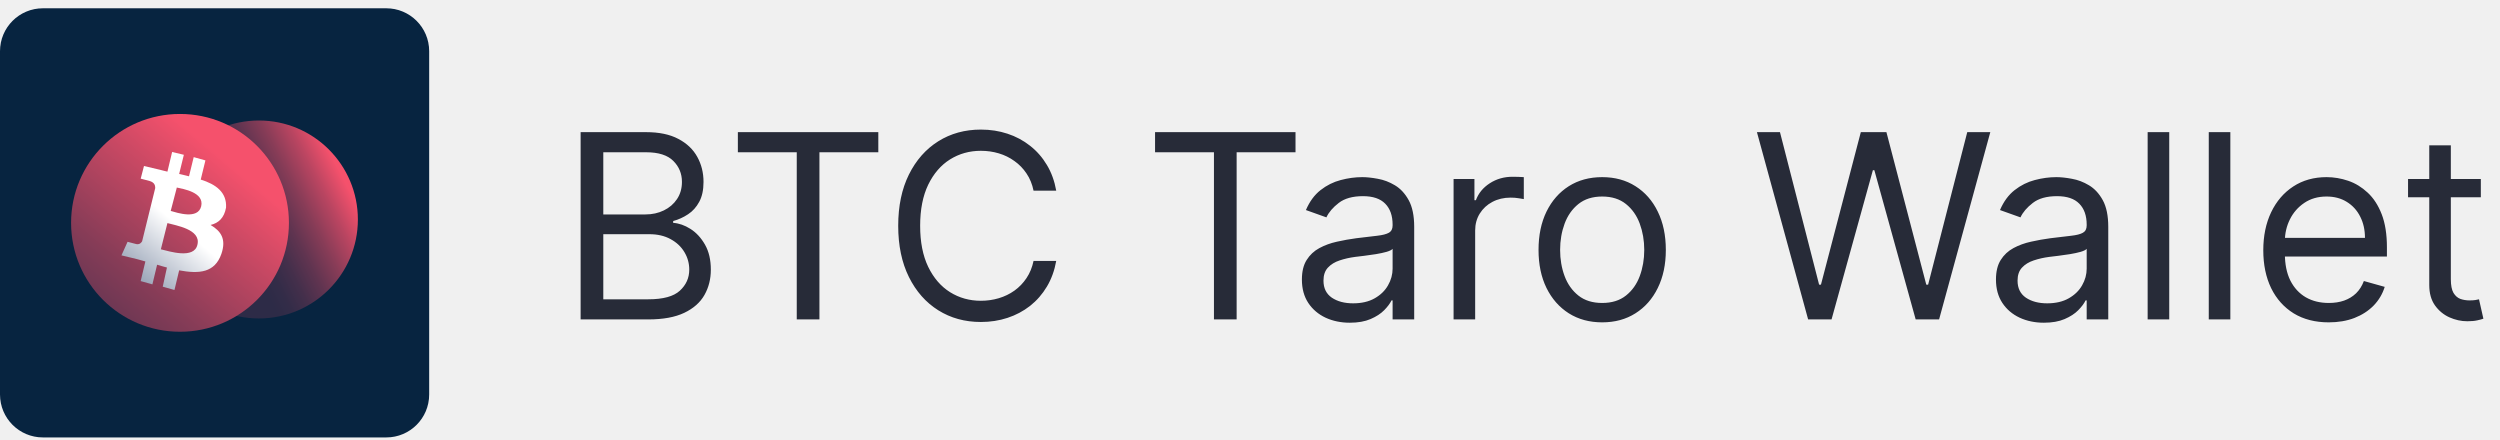
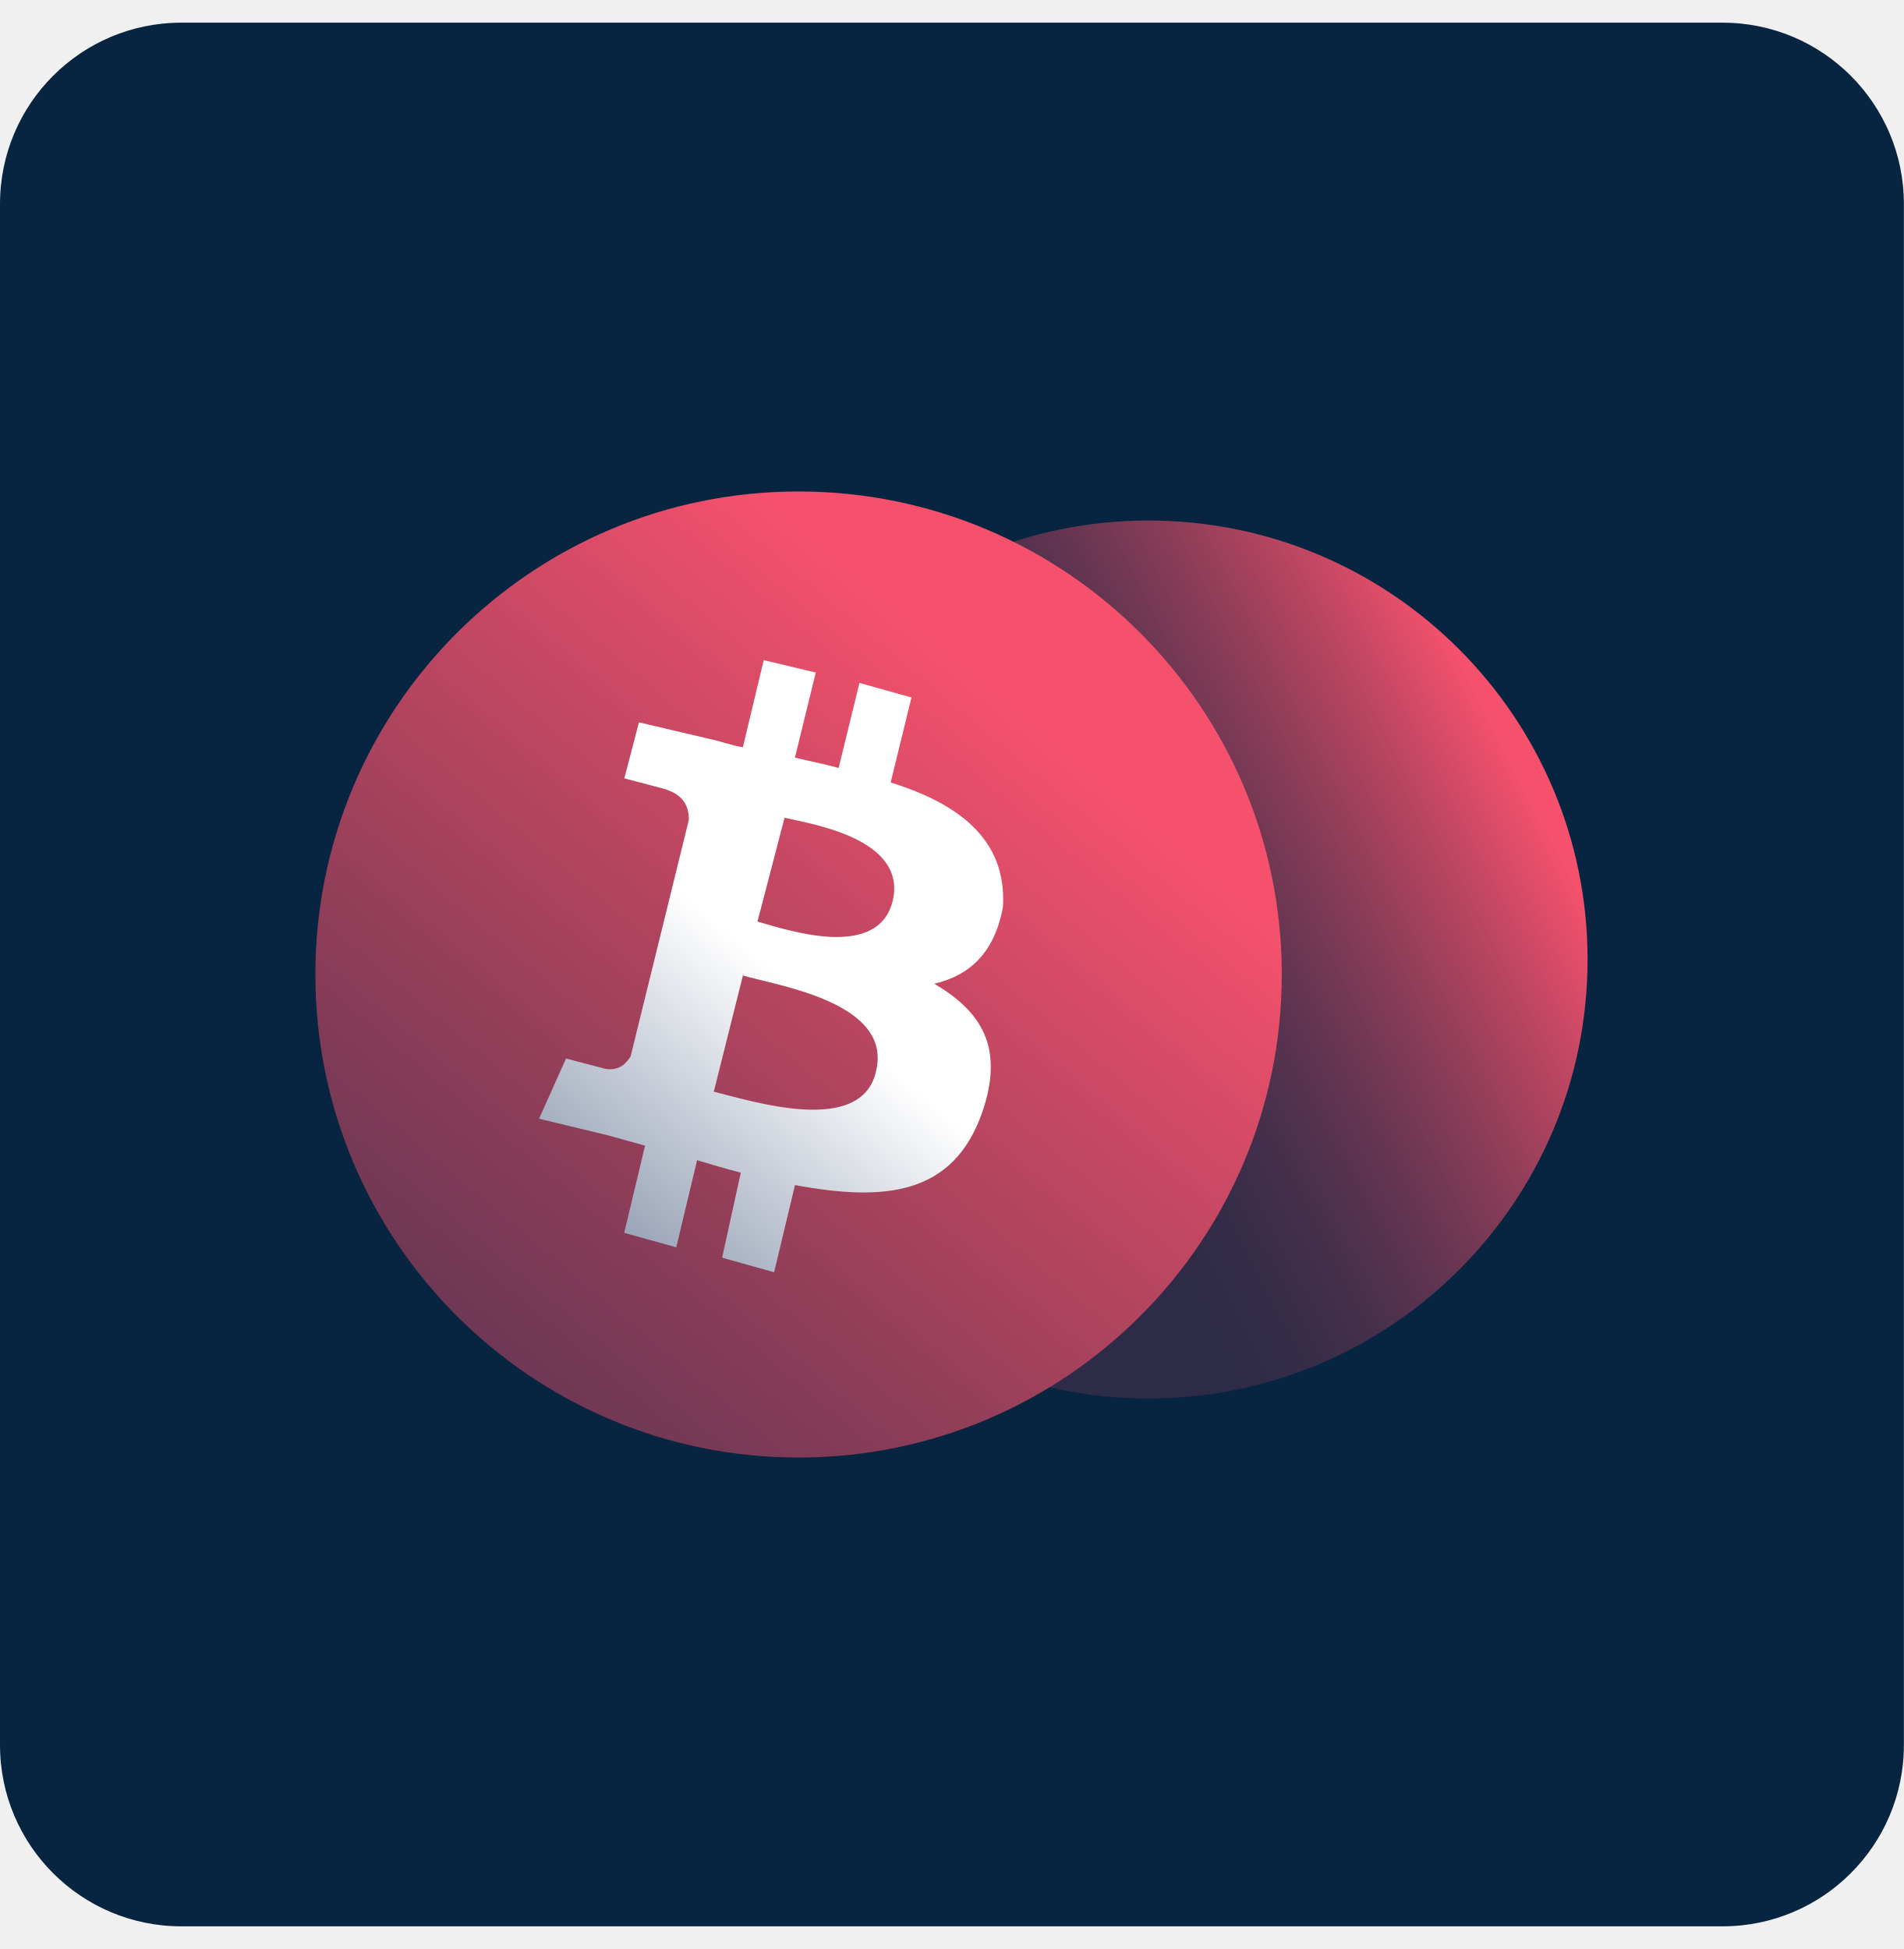
- <svg xmlns="http://www.w3.org/2000/svg" width="233" height="41" viewBox="0 0 233 41" fill="none">
-   <g clip-path="url(#clip0_4166_554)">
-     <path d="M0 4.771C0 2.561 1.791 0.771 4 0.771H36C38.209 0.771 40 2.561 40 4.771V36.77C40 38.98 38.209 40.77 36 40.77H4C1.791 40.77 0 38.98 0 36.77V4.771Z" fill="white" />
-     <rect y="0.771" width="40" height="40" fill="#072440" />
-     <g clip-path="url(#clip1_4166_554)">
-       <path d="M24.128 29.68C29.223 29.68 33.354 25.55 33.354 20.456C33.354 15.361 29.223 11.231 24.128 11.231C19.033 11.231 14.902 15.361 14.902 20.456C14.902 25.55 19.033 29.68 24.128 29.68Z" fill="url(#paint0_linear_4166_554)" />
-       <path d="M16.776 30.92C22.383 30.92 26.928 26.376 26.928 20.77C26.928 15.165 22.383 10.621 16.776 10.621C11.17 10.621 6.625 15.165 6.625 20.77C6.625 26.376 11.17 30.92 16.776 30.92Z" fill="url(#paint1_linear_4166_554)" />
-       <path d="M18.708 16.737L19.145 14.949L18.053 14.644L17.615 16.431C17.309 16.344 17.048 16.3 16.697 16.214L17.135 14.426L16.042 14.165L15.604 15.996C15.342 15.952 15.123 15.865 14.905 15.821L13.419 15.473L13.113 16.65L13.944 16.868C14.382 16.998 14.469 17.26 14.469 17.522L13.244 22.493C13.157 22.623 13.027 22.798 12.72 22.754L11.889 22.537L11.32 23.801L12.763 24.149L13.549 24.367L13.111 26.198L14.204 26.504L14.641 24.672C14.947 24.759 15.21 24.847 15.559 24.934L15.167 26.721L16.26 27.027L16.697 25.196C18.577 25.544 20.019 25.413 20.631 23.67C21.112 22.275 20.587 21.533 19.625 20.966C20.369 20.791 20.892 20.312 21.067 19.352C21.155 17.913 20.106 17.171 18.707 16.736L18.708 16.737ZM18.402 22.798C18.097 24.193 15.735 23.408 14.992 23.235L15.604 20.792C16.348 21.01 18.751 21.359 18.401 22.798H18.402ZM18.752 19.222C18.446 20.486 16.523 19.832 15.911 19.659L16.48 17.478C17.048 17.608 19.057 17.914 18.752 19.222Z" fill="url(#paint2_linear_4166_554)" />
+ <svg xmlns="http://www.w3.org/2000/svg" width="42" height="43" fill="none">
+   <g clip-path="url(#a)">
+     <path fill="#fff" d="M0 4.5a4 4 0 0 1 4-4h34a4 4 0 0 1 4 4v34a4 4 0 0 1-4 4H4a4 4 0 0 1-4-4z" />
+     <path fill="#072440" d="M0 .5h42v42H0z" />
+     <g clip-path="url(#b)">
+       <path fill="url(#c)" d="M25.335 30.855c5.35 0 9.687-4.336 9.687-9.685s-4.337-9.686-9.687-9.686-9.687 4.336-9.687 9.686 4.337 9.685 9.687 9.685" />
+       <path fill="url(#d)" d="M17.616 32.157c5.887 0 10.66-4.771 10.66-10.657s-4.773-10.657-10.66-10.657S6.957 15.614 6.957 21.5s4.772 10.657 10.66 10.657" />
+       <path fill="url(#e)" d="m19.648 17.265.459-1.877-1.147-.321-.46 1.877c-.32-.092-.595-.138-.964-.229l.46-1.877-1.148-.274-.46 1.922c-.275-.046-.505-.137-.733-.183l-1.56-.366-.322 1.236.873.229c.46.137.55.412.55.687l-1.285 5.219c-.091.137-.229.32-.55.275l-.874-.229-.596 1.328 1.514.365.825.229-.46 1.923 1.148.32.46-1.922c.32.091.597.183.964.275l-.412 1.876 1.147.321.46-1.923c1.973.366 3.488.229 4.13-1.602.505-1.465-.047-2.244-1.057-2.84.782-.183 1.331-.686 1.515-1.694.092-1.51-1.01-2.29-2.479-2.747zm-.321 6.364c-.321 1.465-2.8.64-3.581.458l.643-2.565c.78.229 3.303.596 2.937 2.107m.367-3.755c-.321 1.328-2.34.64-2.983.458l.597-2.29c.597.138 2.707.459 2.386 1.832" />
    </g>
  </g>
-   <path d="M54.114 29.77V12.316H60.216C61.432 12.316 62.435 12.526 63.224 12.947C64.014 13.361 64.602 13.921 64.989 14.626C65.375 15.325 65.568 16.1 65.568 16.952C65.568 17.702 65.435 18.322 65.168 18.81C64.906 19.299 64.56 19.685 64.128 19.969C63.702 20.253 63.239 20.464 62.739 20.6V20.77C63.273 20.805 63.81 20.992 64.349 21.333C64.889 21.674 65.341 22.163 65.704 22.799C66.068 23.435 66.25 24.214 66.25 25.134C66.25 26.009 66.051 26.796 65.653 27.495C65.256 28.194 64.628 28.748 63.77 29.157C62.912 29.566 61.795 29.77 60.42 29.77H54.114ZM56.227 27.895H60.42C61.801 27.895 62.781 27.628 63.361 27.094C63.946 26.555 64.239 25.901 64.239 25.134C64.239 24.543 64.088 23.998 63.787 23.498C63.486 22.992 63.057 22.589 62.5 22.288C61.943 21.981 61.284 21.827 60.523 21.827H56.227V27.895ZM56.227 19.986H60.148C60.784 19.986 61.358 19.861 61.869 19.611C62.386 19.361 62.795 19.009 63.097 18.555C63.403 18.1 63.557 17.566 63.557 16.952C63.557 16.185 63.29 15.535 62.756 15.001C62.222 14.461 61.375 14.191 60.216 14.191H56.227V19.986ZM68.769 14.191V12.316H81.859V14.191H76.371V29.77H74.257V14.191H68.769ZM98.44 17.77H96.327C96.202 17.163 95.983 16.628 95.671 16.168C95.364 15.708 94.989 15.322 94.546 15.009C94.108 14.691 93.622 14.452 93.088 14.293C92.554 14.134 91.997 14.055 91.418 14.055C90.361 14.055 89.403 14.322 88.546 14.856C87.693 15.39 87.014 16.177 86.508 17.216C86.008 18.256 85.758 19.532 85.758 21.043C85.758 22.555 86.008 23.83 86.508 24.87C87.014 25.91 87.693 26.697 88.546 27.231C89.403 27.765 90.361 28.032 91.418 28.032C91.997 28.032 92.554 27.952 93.088 27.793C93.622 27.634 94.108 27.398 94.546 27.086C94.989 26.768 95.364 26.378 95.671 25.918C95.983 25.452 96.202 24.918 96.327 24.316H98.44C98.281 25.208 97.992 26.006 97.571 26.711C97.151 27.415 96.628 28.015 96.003 28.509C95.378 28.998 94.676 29.37 93.898 29.626C93.125 29.881 92.298 30.009 91.418 30.009C89.929 30.009 88.605 29.645 87.446 28.918C86.287 28.191 85.375 27.157 84.71 25.816C84.046 24.475 83.713 22.884 83.713 21.043C83.713 19.202 84.046 17.611 84.71 16.27C85.375 14.93 86.287 13.896 87.446 13.168C88.605 12.441 89.929 12.077 91.418 12.077C92.298 12.077 93.125 12.205 93.898 12.461C94.676 12.716 95.378 13.091 96.003 13.586C96.628 14.075 97.151 14.671 97.571 15.376C97.992 16.075 98.281 16.873 98.44 17.77ZM107.651 14.191V12.316H120.742V14.191H115.254V29.77H113.14V14.191H107.651ZM125.803 30.077C124.973 30.077 124.22 29.921 123.544 29.609C122.868 29.29 122.331 28.833 121.933 28.236C121.536 27.634 121.337 26.907 121.337 26.055C121.337 25.305 121.484 24.697 121.78 24.231C122.075 23.759 122.47 23.39 122.964 23.123C123.459 22.856 124.004 22.657 124.601 22.526C125.203 22.39 125.808 22.282 126.416 22.202C127.212 22.1 127.857 22.023 128.351 21.972C128.851 21.915 129.214 21.822 129.442 21.691C129.675 21.56 129.791 21.333 129.791 21.009V20.941C129.791 20.1 129.561 19.447 129.101 18.981C128.646 18.515 127.956 18.282 127.03 18.282C126.07 18.282 125.317 18.492 124.771 18.913C124.226 19.333 123.842 19.782 123.621 20.259L121.712 19.577C122.053 18.782 122.507 18.163 123.075 17.719C123.649 17.27 124.274 16.958 124.95 16.782C125.632 16.6 126.303 16.509 126.962 16.509C127.382 16.509 127.865 16.56 128.411 16.663C128.962 16.759 129.493 16.961 130.004 17.268C130.521 17.575 130.95 18.038 131.291 18.657C131.632 19.276 131.803 20.106 131.803 21.145V29.77H129.791V27.998H129.689C129.553 28.282 129.325 28.586 129.007 28.91C128.689 29.234 128.266 29.509 127.737 29.736C127.209 29.964 126.564 30.077 125.803 30.077ZM126.109 28.27C126.905 28.27 127.575 28.114 128.121 27.802C128.672 27.489 129.087 27.086 129.365 26.591C129.649 26.097 129.791 25.577 129.791 25.032V23.191C129.706 23.293 129.518 23.387 129.229 23.472C128.945 23.552 128.615 23.623 128.24 23.685C127.871 23.742 127.51 23.793 127.158 23.839C126.811 23.878 126.53 23.913 126.314 23.941C125.791 24.009 125.303 24.12 124.848 24.273C124.399 24.421 124.036 24.645 123.757 24.947C123.484 25.242 123.348 25.645 123.348 26.157C123.348 26.856 123.607 27.384 124.124 27.742C124.646 28.094 125.308 28.27 126.109 28.27ZM135.474 29.77V16.68H137.417V18.657H137.553C137.792 18.009 138.224 17.484 138.849 17.08C139.474 16.677 140.178 16.475 140.962 16.475C141.11 16.475 141.295 16.478 141.516 16.484C141.738 16.489 141.906 16.498 142.019 16.509V18.555C141.951 18.538 141.795 18.512 141.55 18.478C141.312 18.438 141.059 18.418 140.792 18.418C140.156 18.418 139.587 18.552 139.087 18.819C138.593 19.08 138.201 19.444 137.911 19.91C137.627 20.37 137.485 20.895 137.485 21.486V29.77H135.474ZM149.323 30.043C148.141 30.043 147.104 29.762 146.212 29.2C145.326 28.637 144.633 27.85 144.133 26.839C143.638 25.827 143.391 24.645 143.391 23.293C143.391 21.93 143.638 20.739 144.133 19.722C144.633 18.705 145.326 17.915 146.212 17.353C147.104 16.79 148.141 16.509 149.323 16.509C150.505 16.509 151.539 16.79 152.425 17.353C153.317 17.915 154.011 18.705 154.505 19.722C155.005 20.739 155.255 21.93 155.255 23.293C155.255 24.645 155.005 25.827 154.505 26.839C154.011 27.85 153.317 28.637 152.425 29.2C151.539 29.762 150.505 30.043 149.323 30.043ZM149.323 28.236C150.221 28.236 150.96 28.006 151.539 27.546C152.119 27.086 152.548 26.481 152.826 25.731C153.104 24.981 153.244 24.168 153.244 23.293C153.244 22.418 153.104 21.603 152.826 20.847C152.548 20.091 152.119 19.481 151.539 19.015C150.96 18.549 150.221 18.316 149.323 18.316C148.425 18.316 147.687 18.549 147.107 19.015C146.528 19.481 146.099 20.091 145.82 20.847C145.542 21.603 145.403 22.418 145.403 23.293C145.403 24.168 145.542 24.981 145.82 25.731C146.099 26.481 146.528 27.086 147.107 27.546C147.687 28.006 148.425 28.236 149.323 28.236ZM168.518 29.77L163.746 12.316H165.893L169.541 26.532H169.712L173.428 12.316H175.814L179.53 26.532H179.7L183.348 12.316H185.496L180.723 29.77H178.541L174.689 15.861H174.553L170.7 29.77H168.518ZM190.49 30.077C189.661 30.077 188.908 29.921 188.232 29.609C187.555 29.29 187.018 28.833 186.621 28.236C186.223 27.634 186.024 26.907 186.024 26.055C186.024 25.305 186.172 24.697 186.467 24.231C186.763 23.759 187.158 23.39 187.652 23.123C188.146 22.856 188.692 22.657 189.288 22.526C189.891 22.39 190.496 22.282 191.104 22.202C191.899 22.1 192.544 22.023 193.038 21.972C193.538 21.915 193.902 21.822 194.129 21.691C194.362 21.56 194.479 21.333 194.479 21.009V20.941C194.479 20.1 194.249 19.447 193.788 18.981C193.334 18.515 192.643 18.282 191.717 18.282C190.757 18.282 190.004 18.492 189.459 18.913C188.913 19.333 188.53 19.782 188.308 20.259L186.399 19.577C186.74 18.782 187.195 18.163 187.763 17.719C188.337 17.27 188.962 16.958 189.638 16.782C190.32 16.6 190.99 16.509 191.649 16.509C192.07 16.509 192.553 16.56 193.098 16.663C193.649 16.759 194.18 16.961 194.692 17.268C195.209 17.575 195.638 18.038 195.979 18.657C196.32 19.276 196.49 20.106 196.49 21.145V29.77H194.479V27.998H194.376C194.24 28.282 194.013 28.586 193.695 28.91C193.376 29.234 192.953 29.509 192.425 29.736C191.896 29.964 191.251 30.077 190.49 30.077ZM190.797 28.27C191.592 28.27 192.263 28.114 192.808 27.802C193.359 27.489 193.774 27.086 194.053 26.591C194.337 26.097 194.479 25.577 194.479 25.032V23.191C194.393 23.293 194.206 23.387 193.916 23.472C193.632 23.552 193.303 23.623 192.928 23.685C192.558 23.742 192.197 23.793 191.845 23.839C191.499 23.878 191.217 23.913 191.001 23.941C190.479 24.009 189.99 24.12 189.536 24.273C189.087 24.421 188.723 24.645 188.445 24.947C188.172 25.242 188.036 25.645 188.036 26.157C188.036 26.856 188.294 27.384 188.811 27.742C189.334 28.094 189.996 28.27 190.797 28.27ZM202.173 12.316V29.77H200.161V12.316H202.173ZM207.868 12.316V29.77H205.857V12.316H207.868ZM217.04 30.043C215.779 30.043 214.691 29.765 213.776 29.208C212.867 28.645 212.165 27.861 211.671 26.856C211.183 25.844 210.938 24.668 210.938 23.327C210.938 21.986 211.183 20.805 211.671 19.782C212.165 18.753 212.853 17.952 213.734 17.378C214.62 16.799 215.654 16.509 216.836 16.509C217.518 16.509 218.191 16.623 218.856 16.85C219.521 17.077 220.126 17.447 220.671 17.958C221.217 18.464 221.651 19.134 221.975 19.969C222.299 20.805 222.461 21.833 222.461 23.055V23.907H212.37V22.168H220.415C220.415 21.43 220.268 20.77 219.972 20.191C219.683 19.611 219.268 19.154 218.728 18.819C218.194 18.484 217.563 18.316 216.836 18.316C216.035 18.316 215.342 18.515 214.756 18.913C214.177 19.305 213.731 19.816 213.418 20.447C213.106 21.077 212.95 21.753 212.95 22.475V23.634C212.95 24.623 213.12 25.461 213.461 26.148C213.808 26.83 214.288 27.35 214.901 27.708C215.515 28.06 216.228 28.236 217.04 28.236C217.569 28.236 218.046 28.163 218.472 28.015C218.904 27.861 219.276 27.634 219.589 27.333C219.901 27.026 220.143 26.645 220.313 26.191L222.256 26.736C222.052 27.395 221.708 27.975 221.225 28.475C220.742 28.969 220.146 29.356 219.435 29.634C218.725 29.907 217.927 30.043 217.04 30.043ZM231.214 16.68V18.384H224.43V16.68H231.214ZM226.407 13.543H228.418V26.02C228.418 26.589 228.501 27.015 228.665 27.299C228.836 27.577 229.052 27.765 229.313 27.861C229.58 27.952 229.862 27.998 230.157 27.998C230.379 27.998 230.56 27.986 230.702 27.964C230.844 27.935 230.958 27.913 231.043 27.895L231.452 29.702C231.316 29.753 231.126 29.805 230.881 29.856C230.637 29.913 230.327 29.941 229.952 29.941C229.384 29.941 228.827 29.819 228.282 29.575C227.742 29.33 227.293 28.958 226.935 28.458C226.583 27.958 226.407 27.327 226.407 26.566V13.543Z" fill="#272B38" />
  <defs>
-     <linearGradient id="paint0_linear_4166_554" x1="31.898" y1="16.441" x2="15.497" y2="24.899" gradientUnits="userSpaceOnUse">
+     <linearGradient id="c" x1="33.493" x2="16.273" y1="16.955" y2="25.835" gradientUnits="userSpaceOnUse">
      <stop stop-color="#F5516C" />
-       <stop offset="0.12" stop-color="#BA4561" />
-       <stop offset="0.24" stop-color="#873C57" />
-       <stop offset="0.35" stop-color="#603450" />
-       <stop offset="0.45" stop-color="#442F4B" />
-       <stop offset="0.54" stop-color="#332C48" />
-       <stop offset="0.61" stop-color="#2D2B47" />
+       <stop offset=".12" stop-color="#BA4561" />
+       <stop offset=".24" stop-color="#873C57" />
+       <stop offset=".35" stop-color="#603450" />
+       <stop offset=".45" stop-color="#442F4B" />
+       <stop offset=".54" stop-color="#332C48" />
+       <stop offset=".61" stop-color="#2D2B47" />
    </linearGradient>
-     <linearGradient id="paint1_linear_4166_554" x1="22.968" y1="13.392" x2="9.918" y2="28.943" gradientUnits="userSpaceOnUse">
-       <stop offset="0.12" stop-color="#F5516C" />
-       <stop offset="0.36" stop-color="#CC4964" />
-       <stop offset="0.8" stop-color="#863C57" />
+     <linearGradient id="d" x1="24.117" x2="10.415" y1="13.752" y2="30.081" gradientUnits="userSpaceOnUse">
+       <stop offset=".12" stop-color="#F5516C" />
+       <stop offset=".36" stop-color="#CC4964" />
+       <stop offset=".8" stop-color="#863C57" />
      <stop offset="1" stop-color="#6B3753" />
    </linearGradient>
-     <linearGradient id="paint2_linear_4166_554" x1="20.254" y1="15.879" x2="12.221" y2="25.452" gradientUnits="userSpaceOnUse">
-       <stop offset="0.5" stop-color="white" />
+     <linearGradient id="e" x1="21.271" x2="12.837" y1="16.363" y2="26.415" gradientUnits="userSpaceOnUse">
+       <stop offset=".5" stop-color="#fff" />
      <stop offset="1" stop-color="#9AA5B8" />
    </linearGradient>
-     <clipPath id="clip0_4166_554">
-       <path d="M0 4.771C0 2.561 1.791 0.771 4 0.771H36C38.209 0.771 40 2.561 40 4.771V36.77C40 38.98 38.209 40.77 36 40.77H4C1.791 40.77 0 38.98 0 36.77V4.771Z" fill="white" />
+     <clipPath id="a">
+       <path fill="#fff" d="M0 4.5a4 4 0 0 1 4-4h34a4 4 0 0 1 4 4v34a4 4 0 0 1-4 4H4a4 4 0 0 1-4-4z" />
    </clipPath>
-     <clipPath id="clip1_4166_554">
-       <rect width="26.746" height="20.299" fill="white" transform="translate(6.625 10.6211)" />
+     <clipPath id="b">
+       <path fill="#fff" d="M6.957 10.843h28.084v21.313H6.957z" />
    </clipPath>
  </defs>
</svg>
